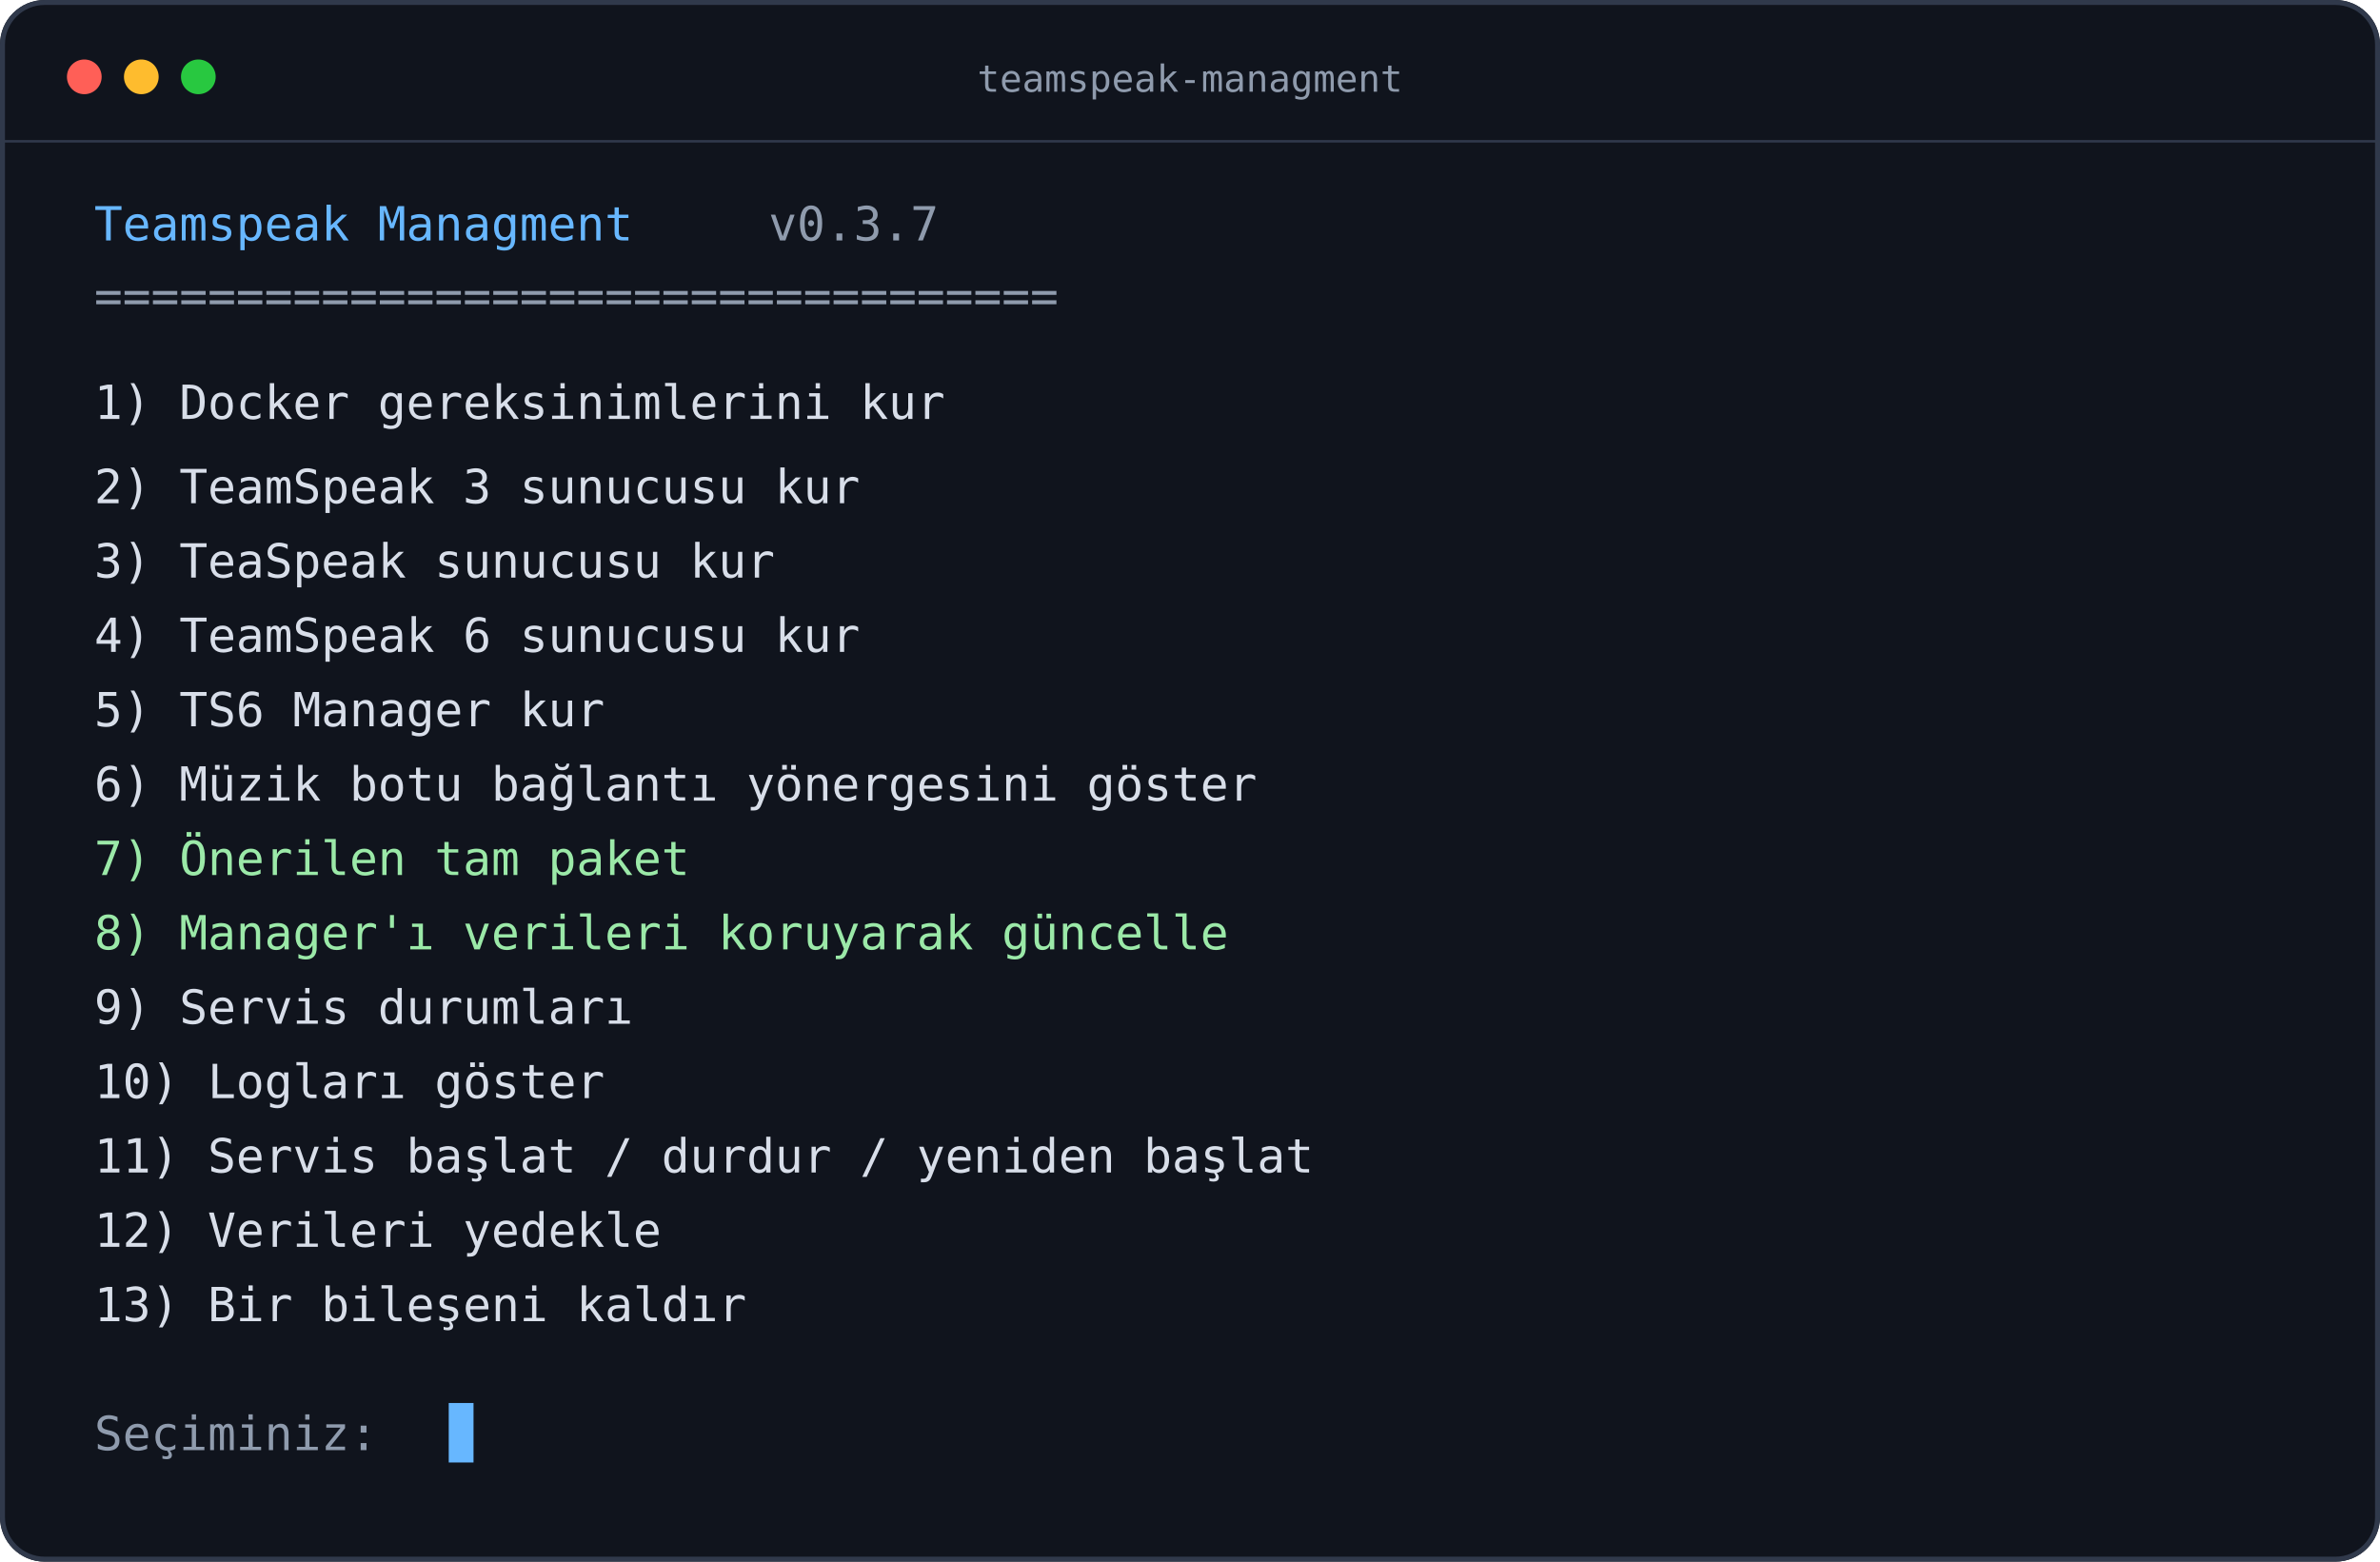
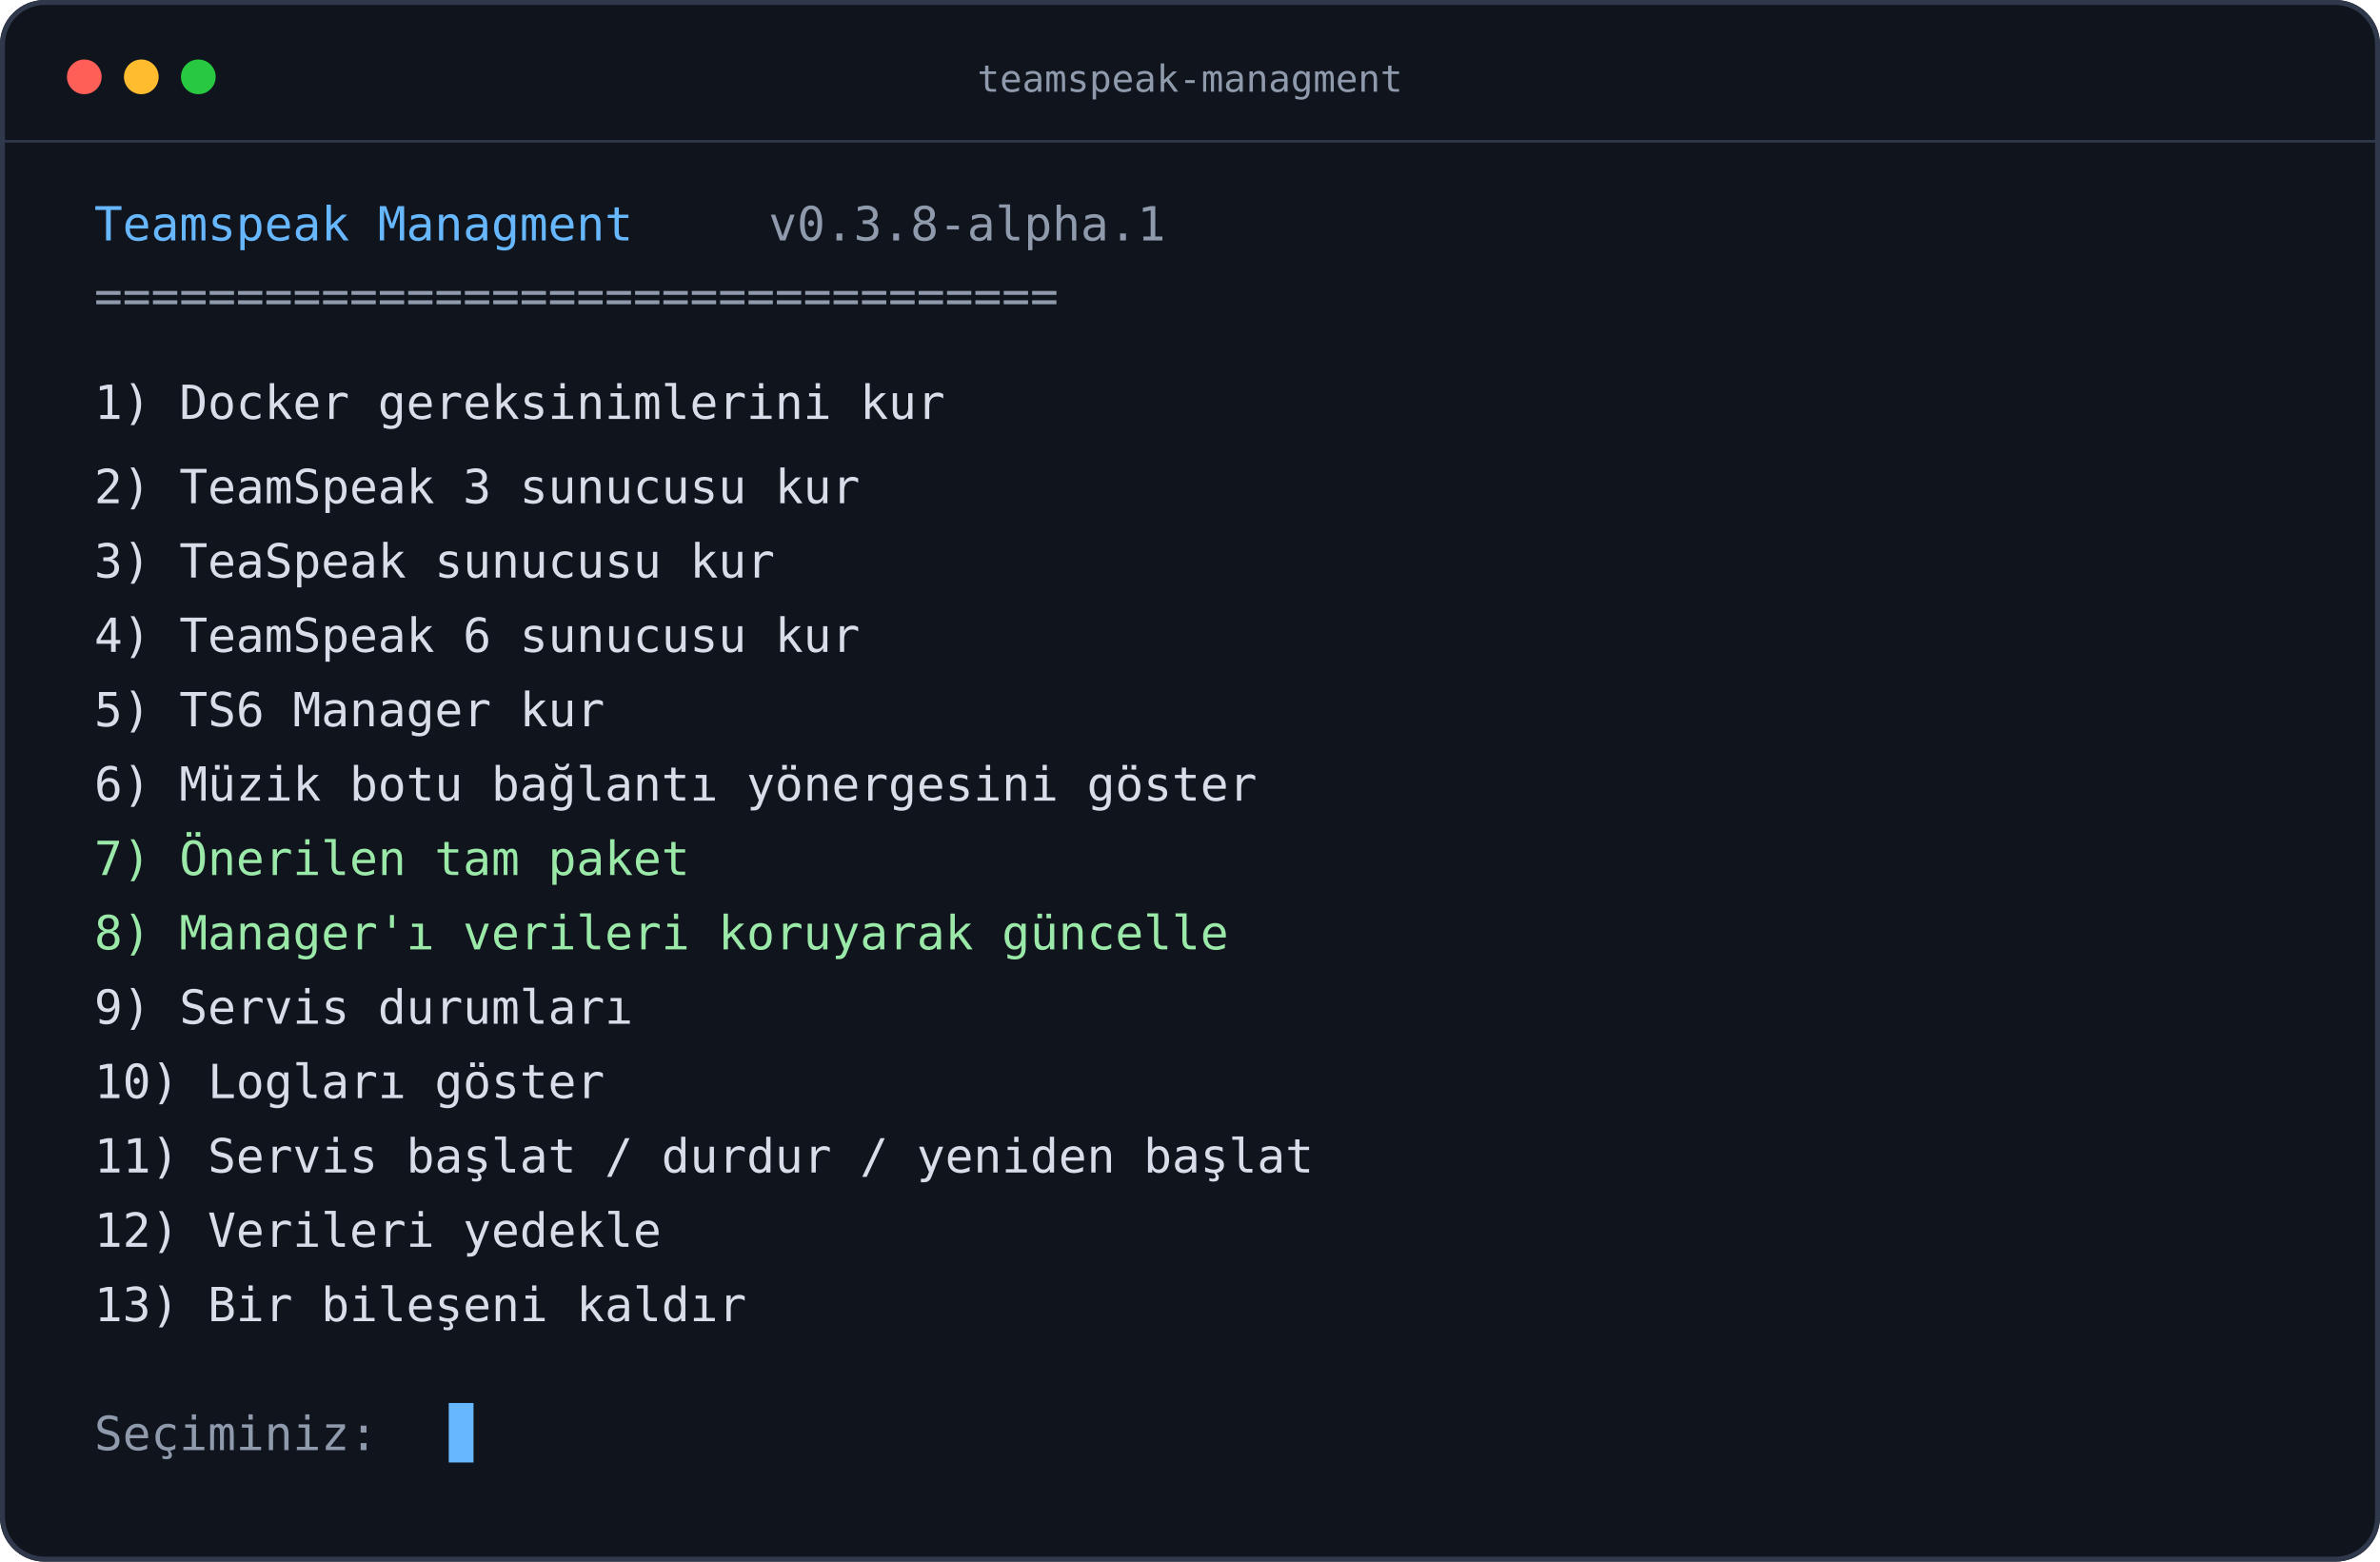
<svg xmlns="http://www.w3.org/2000/svg" width="960" height="630" viewBox="0 0 960 630" role="img" aria-labelledby="title desc">
  <rect width="960" height="630" rx="18" fill="#10141d" />
  <rect x="1" y="1" width="958" height="628" rx="17" fill="none" stroke="#30394b" stroke-width="2" />
  <circle cx="34" cy="31" r="7" fill="#ff5f57" />
  <circle cx="57" cy="31" r="7" fill="#febc2e" />
  <circle cx="80" cy="31" r="7" fill="#28c840" />
  <text x="480" y="37" text-anchor="middle" fill="#8f9bad" font-family="Consolas,monospace" font-size="15">teamspeak-managment</text>
  <line x1="0" y1="57" x2="960" y2="57" stroke="#30394b" />
  <g font-family="Consolas,monospace" font-size="19">
    <text x="38" y="97" fill="#67b7ff">Teamspeak Managment</text>
-     <text x="310" y="97" fill="#8f9bad">v0.3.7</text>
+     <text x="310" y="97" fill="#8f9bad">v0.3.8-alpha.1</text>
    <text x="38" y="126" fill="#8f9bad">==================================</text>
    <text x="38" y="169" fill="#d8dee9">1) Docker gereksinimlerini kur</text>
    <text x="38" y="203" fill="#d8dee9">2) TeamSpeak 3 sunucusu kur</text>
    <text x="38" y="233" fill="#d8dee9">3) TeaSpeak sunucusu kur</text>
    <text x="38" y="263" fill="#d8dee9">4) TeamSpeak 6 sunucusu kur</text>
    <text x="38" y="293" fill="#d8dee9">5) TS6 Manager kur</text>
    <text x="38" y="323" fill="#d8dee9">6) Müzik botu bağlantı yönergesini göster</text>
    <text x="38" y="353" fill="#9be9a8">7) Önerilen tam paket</text>
    <text x="38" y="383" fill="#9be9a8">8) Manager'ı verileri koruyarak güncelle</text>
    <text x="38" y="413" fill="#d8dee9">9) Servis durumları</text>
    <text x="38" y="443" fill="#d8dee9">10) Logları göster</text>
    <text x="38" y="473" fill="#d8dee9">11) Servis başlat / durdur / yeniden başlat</text>
    <text x="38" y="503" fill="#d8dee9">12) Verileri yedekle</text>
    <text x="38" y="533" fill="#d8dee9">13) Bir bileşeni kaldır</text>
    <text x="38" y="585" fill="#8f9bad">Seçiminiz:</text>
    <rect x="181" y="566" width="10" height="24" fill="#67b7ff" />
  </g>
</svg>
